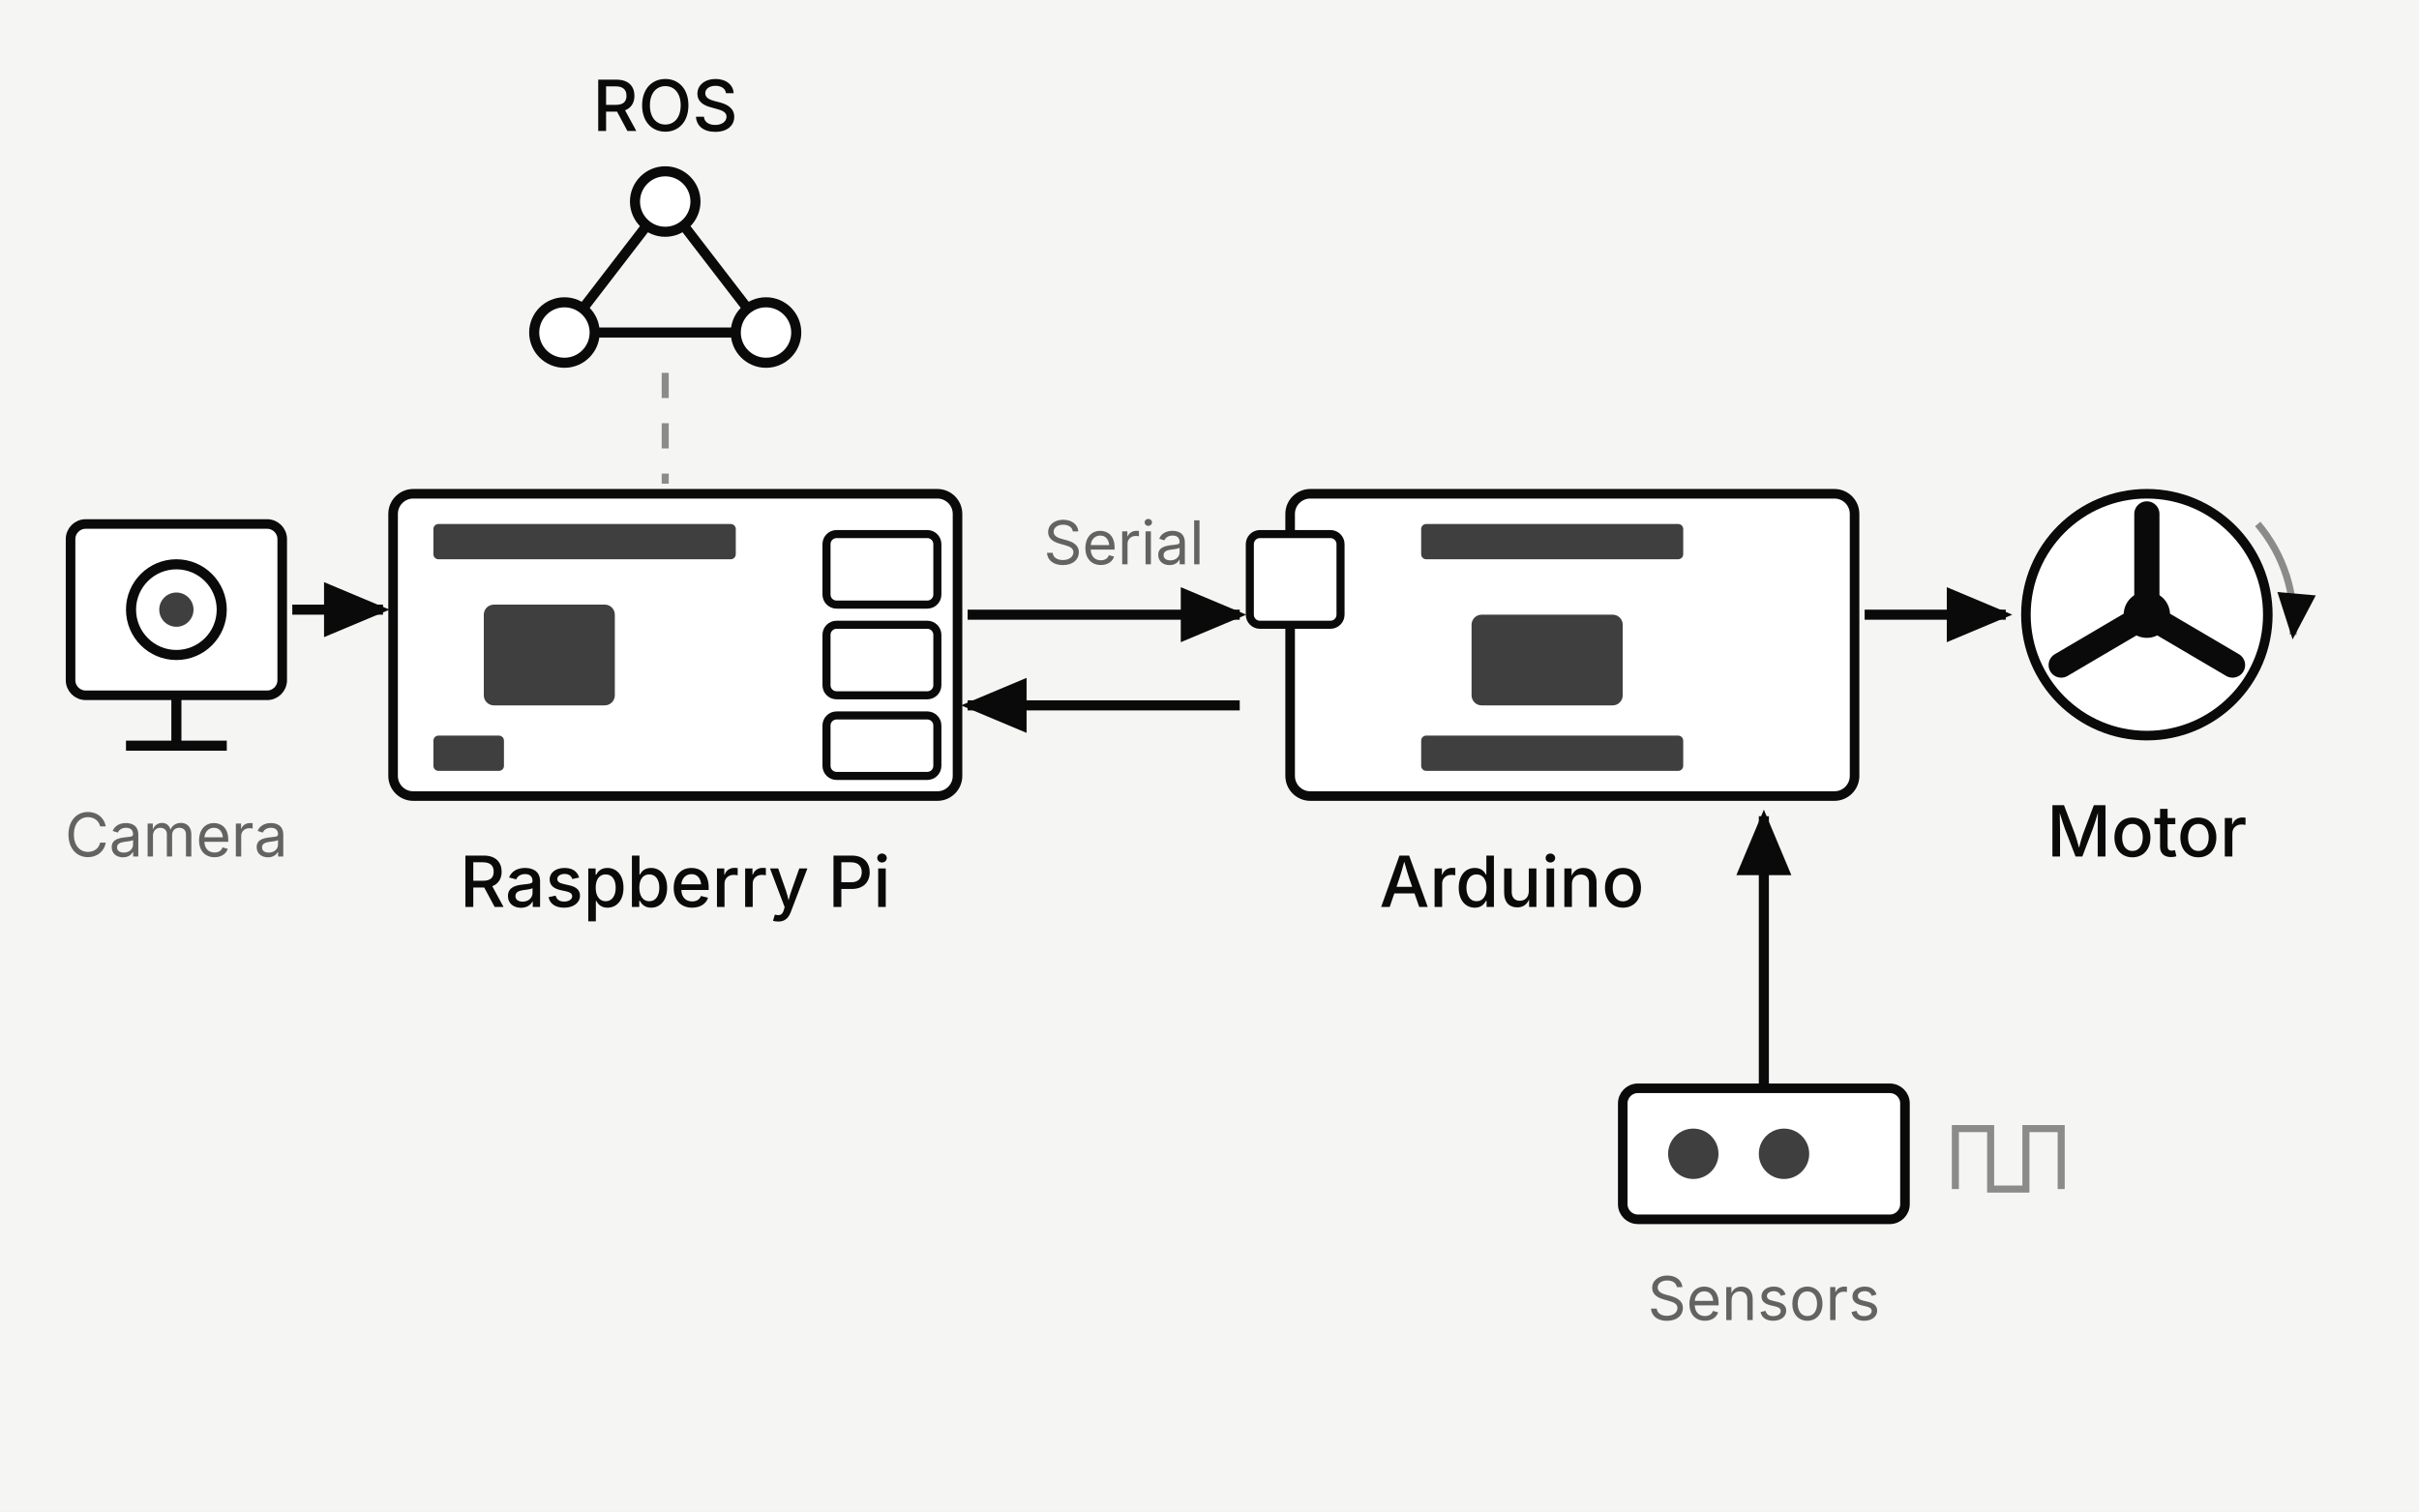
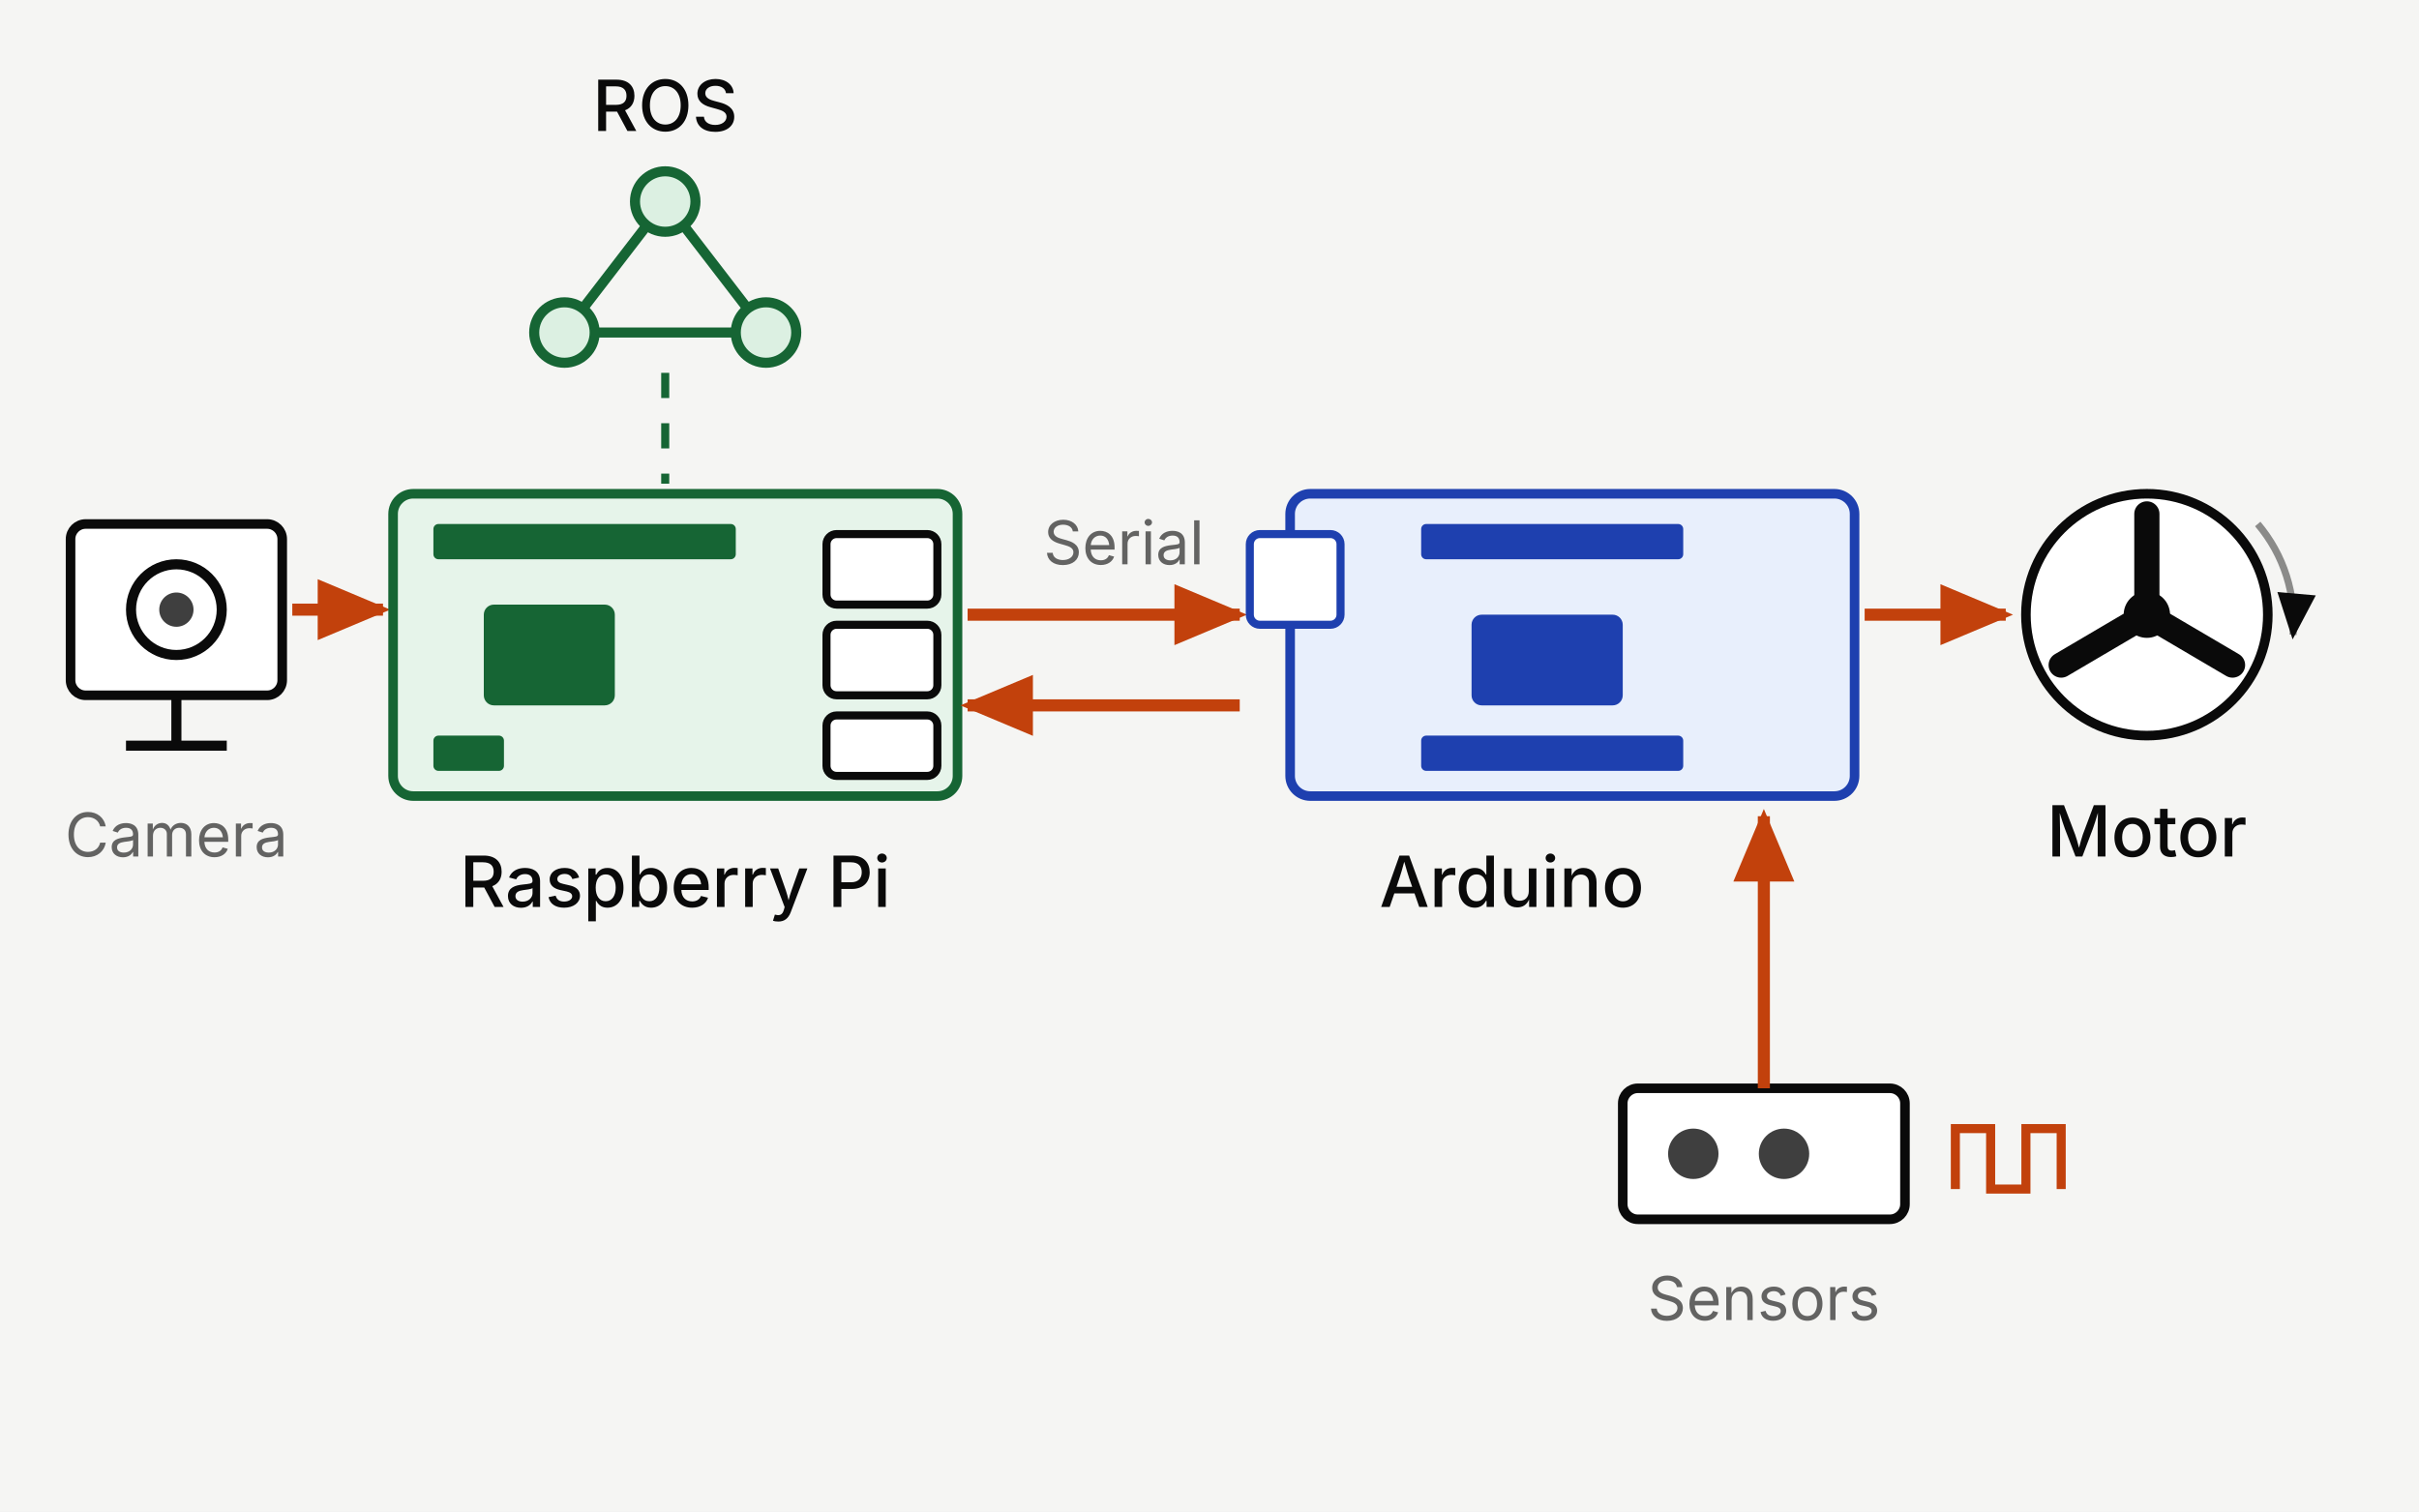
<svg xmlns="http://www.w3.org/2000/svg" viewBox="0 0 480 300" role="img" aria-label="An embedded stack: a camera into a Raspberry Pi running ROS, over serial to an Arduino that reads sensors and drives a motor">
  <style>
    .paper { fill: #f5f5f3 }
+     /* Black carries the boards; one accent carries what moves between them,
+        and it is a different accent from the control figure's on purpose. */
    .wire  { fill: none; stroke: #0a0a0a; stroke-width: 2 }
+     .flow  { fill: none; stroke: #c2410c; stroke-width: 2.4 }
+     .pulse { fill: none; stroke: #c2410c; stroke-width: 1.8 }
    .thin  { fill: none; stroke: rgba(10,10,10,.45); stroke-width: 1.4 }
    .board { fill: #ffffff; stroke: #0a0a0a; stroke-width: 1.9 }
    .part  { fill: rgba(10,10,10,.78) }
+     .pi    { fill: #e6f4ea; stroke: #166534; stroke-width: 1.9 }
+     .pi-p  { fill: #166534 }
+     .ard   { fill: #e8effc; stroke: #1e40af; stroke-width: 1.9 }
+     .ard-p { fill: #1e40af }
+     .node  { fill: #dcf0e2; stroke: #166534; stroke-width: 2 }
    .name  { font: 500 14px "Pretendard Variable", Pretendard, -apple-system, "Segoe UI", sans-serif;
             fill: #0a0a0a; text-anchor: middle }
    .small { font: 400 12px "Pretendard Variable", Pretendard, -apple-system, "Segoe UI", sans-serif;
             fill: rgba(10,10,10,.62); text-anchor: middle }
  </style>
  <rect class="paper" width="480" height="300" />
  <defs>
    <marker id="ea" viewBox="0 0 10 10" refX="9" refY="5" markerWidth="6.5" markerHeight="6.5" orient="auto-start-reverse">
      <path d="M0 0.8 L10 5 L0 9.2 Z" fill="#0a0a0a" />
    </marker>
+     <marker id="eaf" viewBox="0 0 10 10" refX="9" refY="5" markerWidth="6" markerHeight="6" orient="auto-start-reverse">
+       <path d="M0 0.8 L10 5 L0 9.2 Z" fill="#c2410c" />
+     </marker>
  </defs>
  <text class="name" x="132" y="26">ROS</text>
  <g>
-     <path class="wire" d="M132 40 L112 66 H152 Z" />
-     <circle cx="132" cy="40" r="6" fill="#fff" stroke="#0a0a0a" stroke-width="2" />
-     <circle cx="112" cy="66" r="6" fill="#fff" stroke="#0a0a0a" stroke-width="2" />
-     <circle cx="152" cy="66" r="6" fill="#fff" stroke="#0a0a0a" stroke-width="2" />
+     <path d="M132 40 L112 66 H152 Z" fill="none" stroke="#166534" stroke-width="2" />
+     <circle class="node" cx="132" cy="40" r="6" />
+     <circle class="node" cx="112" cy="66" r="6" />
+     <circle class="node" cx="152" cy="66" r="6" />
  </g>
-   <path class="thin" stroke-dasharray="5 5" d="M132 74 V96" />
+   <path stroke-dasharray="5 5" fill="none" stroke="#166534" stroke-width="1.6" d="M132 74 V96" />
  <g>
    <rect class="board" x="14" y="104" width="42" height="34" rx="3" />
    <circle cx="35" cy="121" r="9" fill="none" stroke="#0a0a0a" stroke-width="2" />
    <circle cx="35" cy="121" r="3.4" class="part" />
    <path class="wire" d="M35 138 V148 M25 148 H45" />
  </g>
  <text class="small" x="35" y="170">Camera</text>
-   <path class="wire" marker-end="url(#ea)" d="M58 121 H76" />
+   <path class="flow" marker-end="url(#eaf)" d="M58 121 H76" />
  <g>
-     <rect class="board" x="78" y="98" width="112" height="60" rx="4" />
-     <g class="part">
+     <rect class="pi" x="78" y="98" width="112" height="60" rx="4" />
+     <g class="pi-p">
      <rect x="86" y="104" width="60" height="7" rx="1" />
      <rect x="96" y="120" width="26" height="20" rx="2" />
      <rect x="86" y="146" width="14" height="7" rx="1" />
    </g>
    <g fill="#fff" stroke="#0a0a0a" stroke-width="1.6">
      <rect x="164" y="106" width="22" height="14" rx="2" />
      <rect x="164" y="124" width="22" height="14" rx="2" />
      <rect x="164" y="142" width="22" height="12" rx="2" />
    </g>
  </g>
  <text class="name" x="134" y="180">Raspberry Pi</text>
  <text class="small" x="223" y="112">Serial</text>
-   <path class="wire" marker-end="url(#ea)" d="M192 122 H246" />
-   <path class="wire" marker-end="url(#ea)" d="M246 140 H192" />
+   <path class="flow" marker-end="url(#eaf)" d="M192 122 H246" />
+   <path class="flow" marker-end="url(#eaf)" d="M246 140 H192" />
  <g>
-     <rect class="board" x="256" y="98" width="112" height="60" rx="4" />
-     <rect x="248" y="106" width="18" height="18" rx="2" fill="#fff" stroke="#0a0a0a" stroke-width="1.6" />
-     <g class="part">
+     <rect class="ard" x="256" y="98" width="112" height="60" rx="4" />
+     <rect x="248" y="106" width="18" height="18" rx="2" fill="#fff" stroke="#1e40af" stroke-width="1.6" />
+     <g class="ard-p">
      <rect x="282" y="104" width="52" height="7" rx="1" />
      <rect x="292" y="122" width="30" height="18" rx="2" />
      <rect x="282" y="146" width="52" height="7" rx="1" />
    </g>
  </g>
  <text class="name" x="300" y="180">Arduino</text>
  <g>
    <rect class="board" x="322" y="216" width="56" height="26" rx="3" />
    <circle cx="336" cy="229" r="5" class="part" />
    <circle cx="354" cy="229" r="5" class="part" />
-     <path class="thin" d="M388 236 v-12 h7 v12 h7 v-12 h7 v12" />
+     <path class="pulse" d="M388 236 v-12 h7 v12 h7 v-12 h7 v12" />
  </g>
  <text class="small" x="350" y="262">Sensors</text>
-   <path class="wire" marker-end="url(#ea)" d="M350 216 V162" />
+   <path class="flow" marker-end="url(#eaf)" d="M350 216 V162" />
  <g>
    <circle cx="426" cy="122" r="24" fill="#fff" stroke="#0a0a0a" stroke-width="1.9" />
    <path d="M426 122 L426 102 M426 122 L443 132 M426 122 L409 132" stroke="#0a0a0a" stroke-width="5" stroke-linecap="round" fill="none" />
    <circle cx="426" cy="122" r="4.6" fill="#0a0a0a" />
    <path class="thin" d="M448 104 A 30 30 0 0 1 455 126" marker-end="url(#ea)" />
  </g>
  <text class="name" x="426" y="170">Motor</text>
-   <path class="wire" marker-end="url(#ea)" d="M370 122 H398" />
+   <path class="flow" marker-end="url(#eaf)" d="M370 122 H398" />
</svg>
